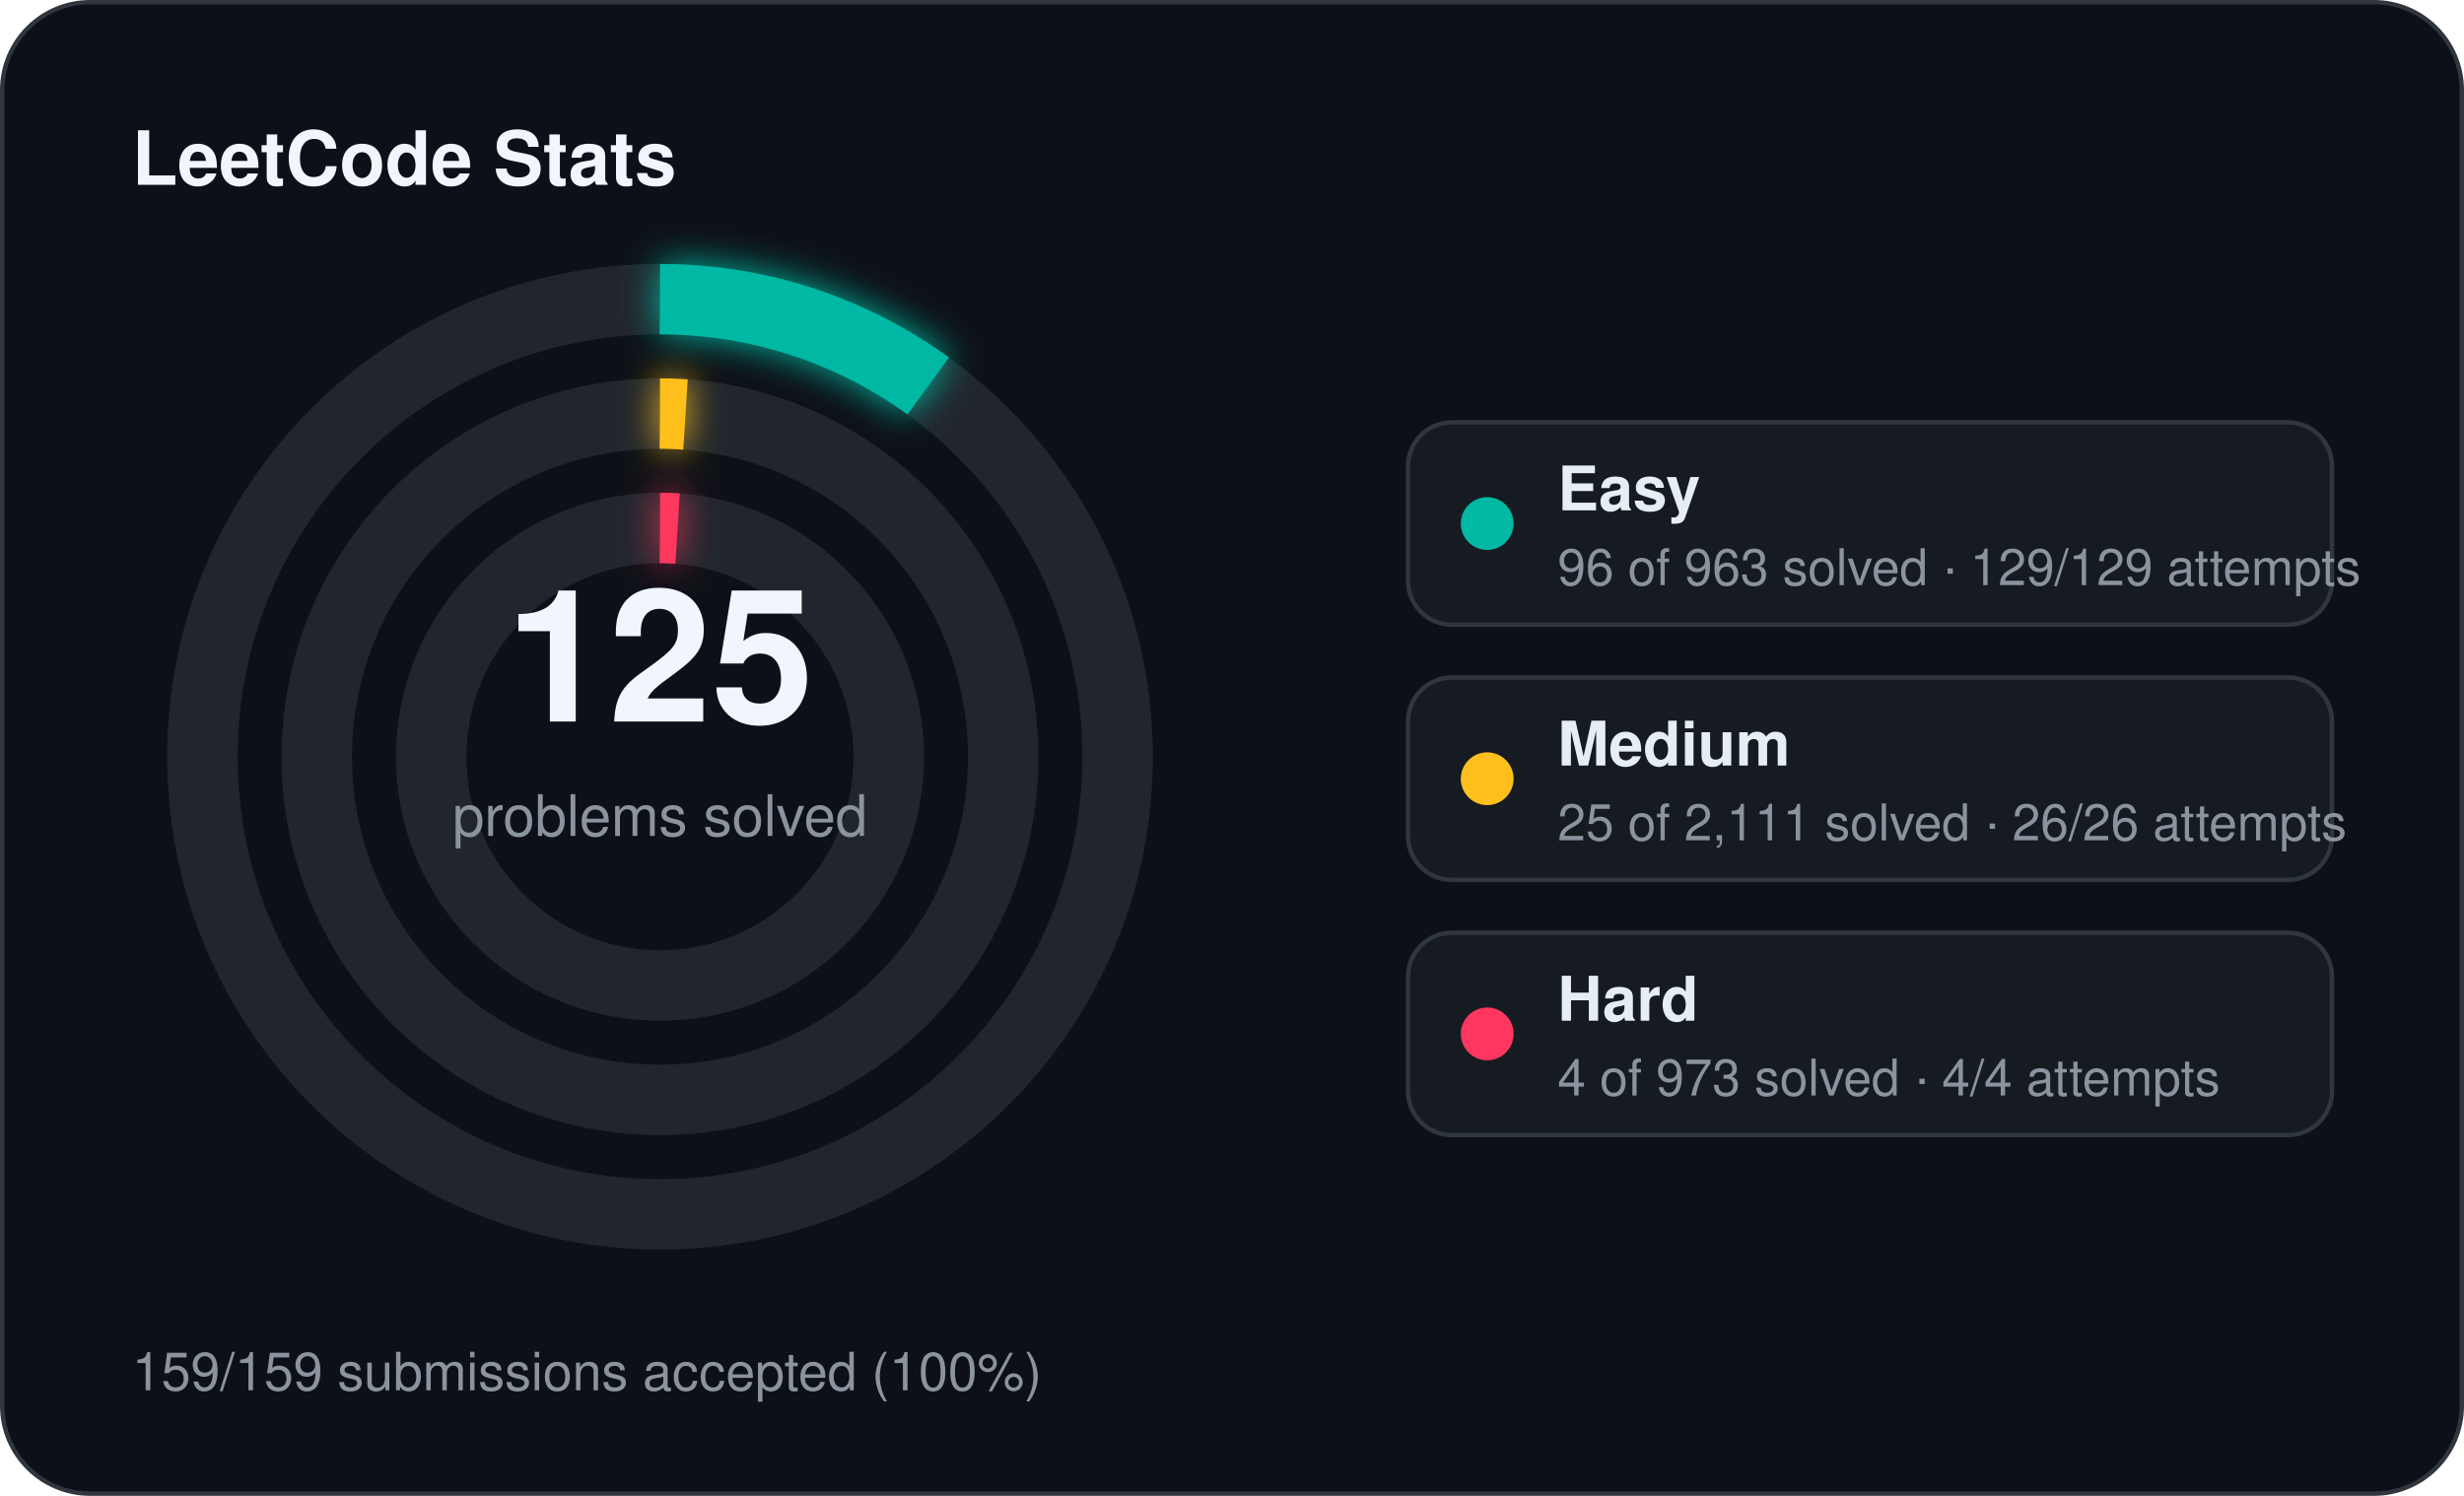
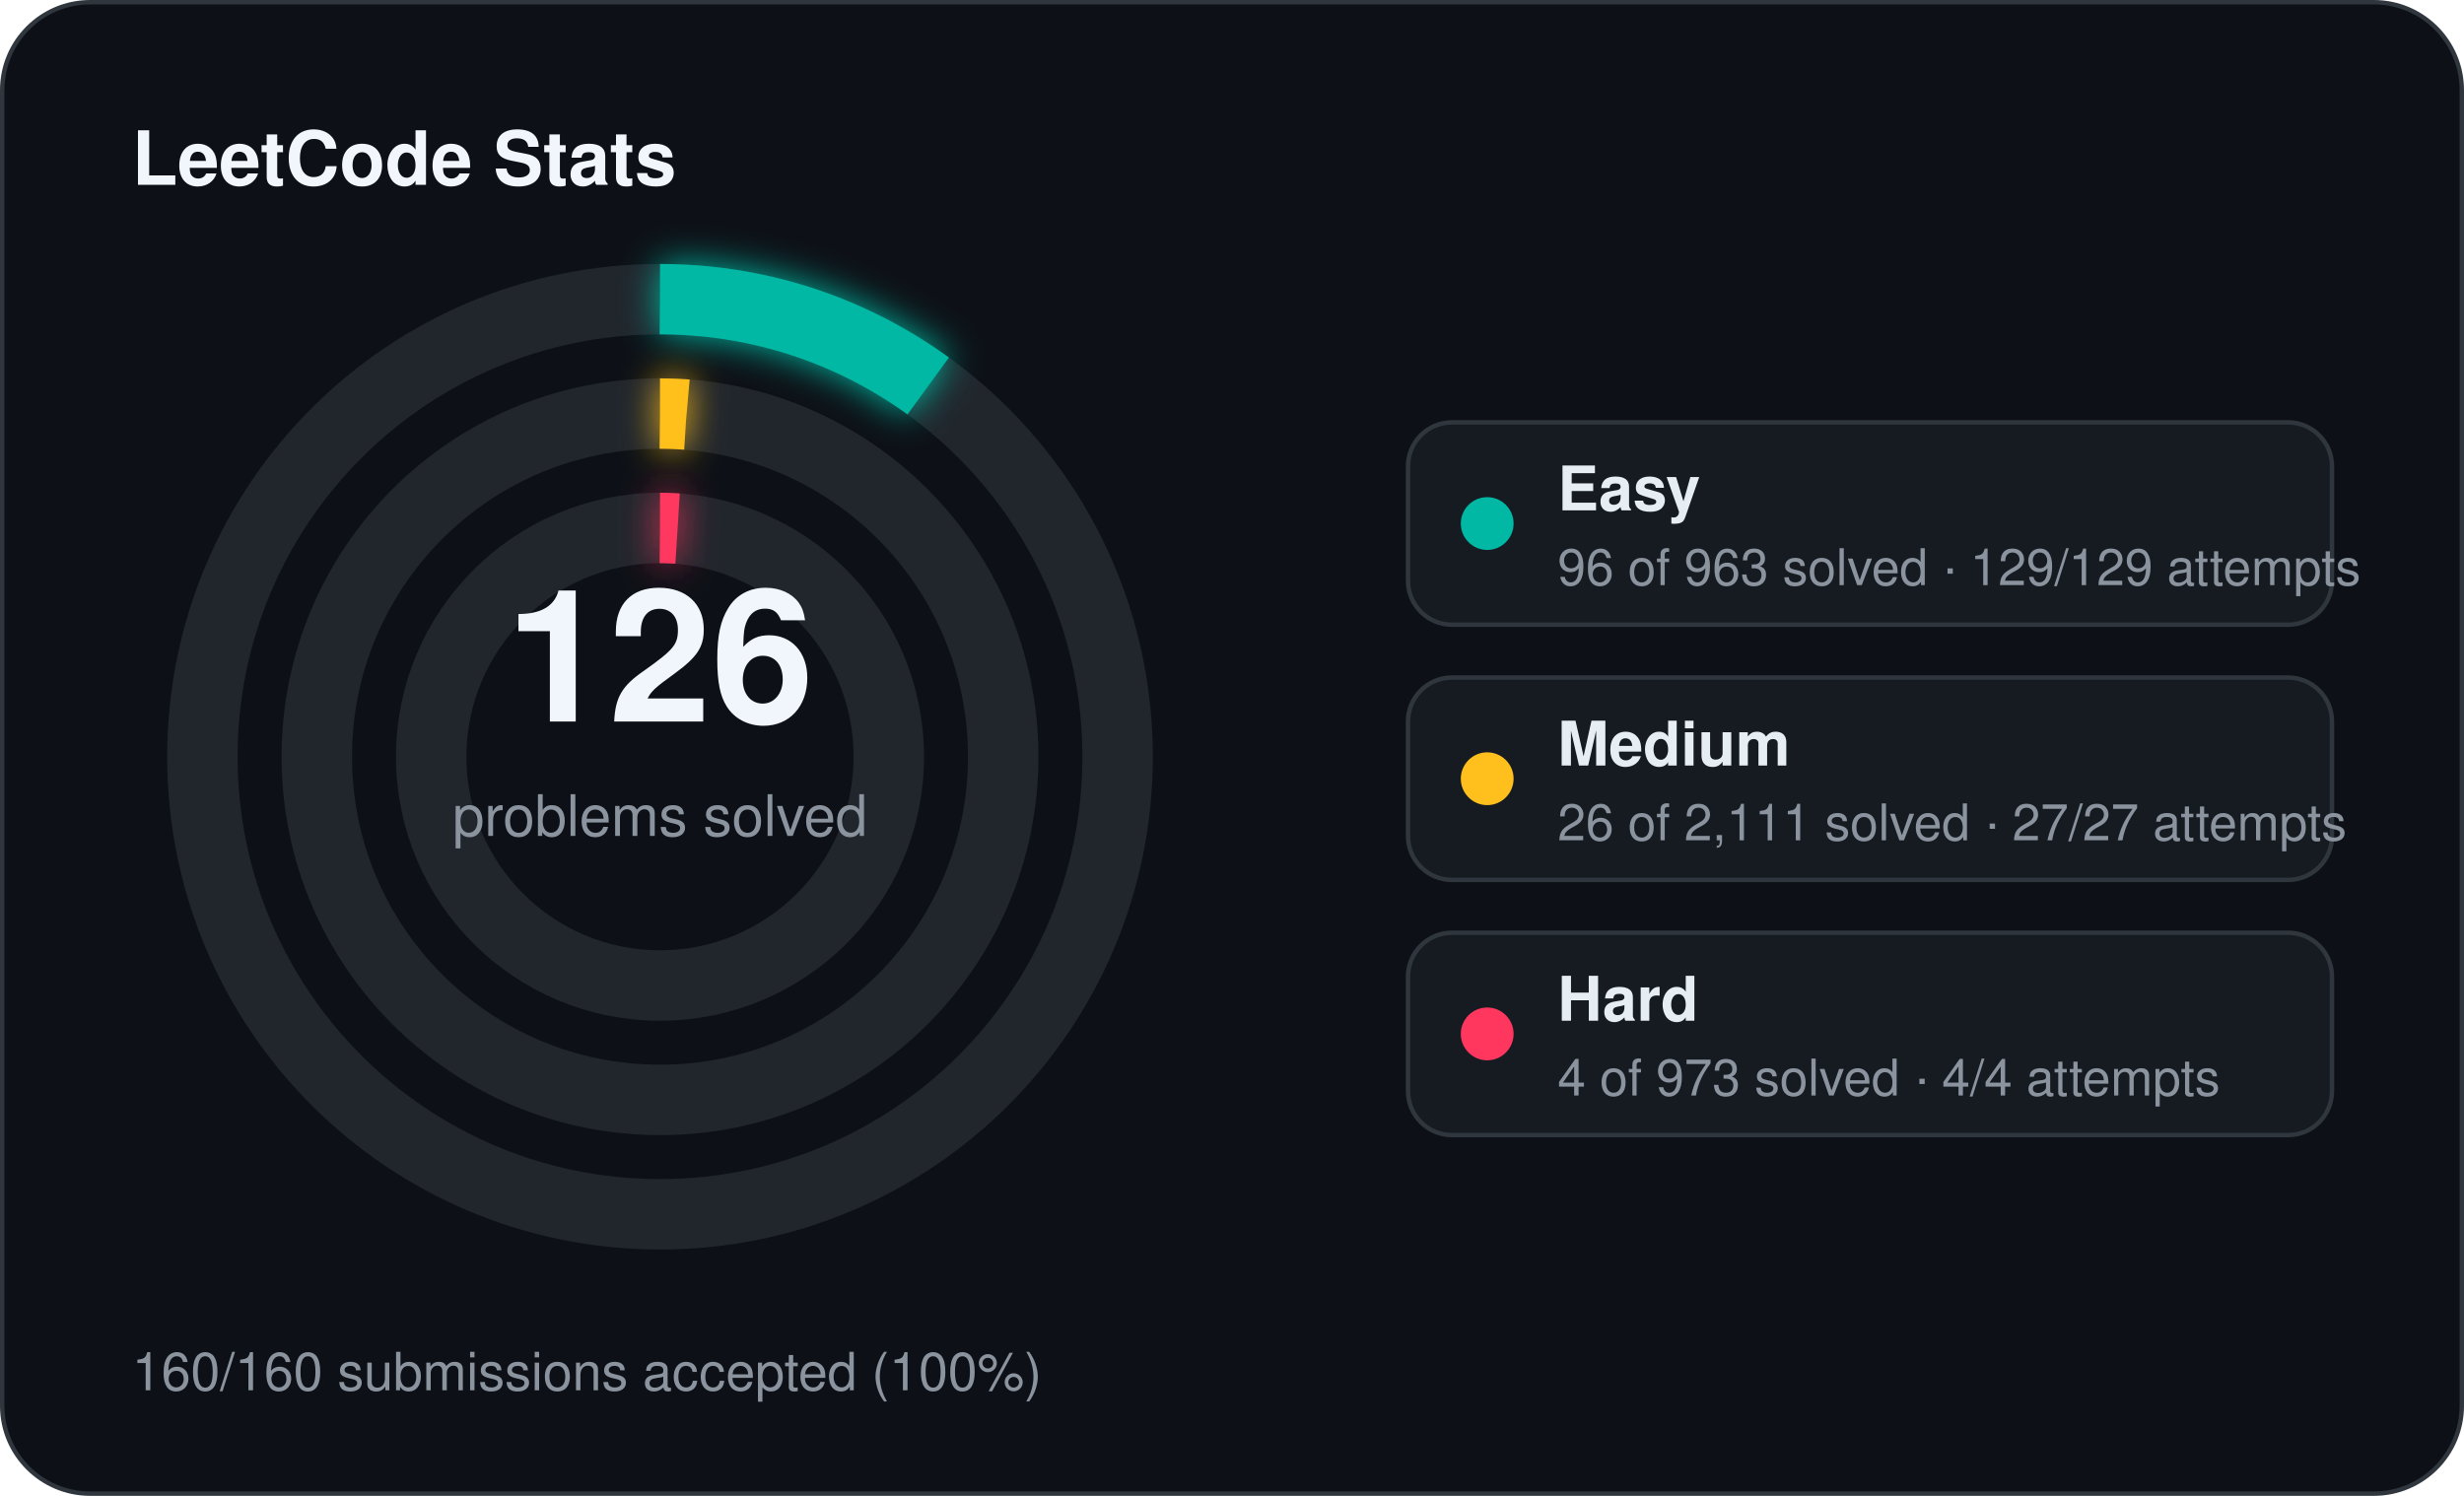
<svg xmlns="http://www.w3.org/2000/svg" width="560" height="340" viewBox="0 0 560 340">
  <defs>
    <filter id="stats-glow" x="-60%" y="-60%" width="220%" height="220%">
      <feGaussianBlur stdDeviation="4" result="blur" />
      <feMerge>
        <feMergeNode in="blur" />
        <feMergeNode in="SourceGraphic" />
      </feMerge>
    </filter>
  </defs>
  <rect x="0.5" y="0.5" width="559" height="339" rx="20" fill="#0d1117" stroke="#30363d" stroke-width="1" />
  <text x="30" y="42" fill="#f0f6fc" font-family="Segoe UI, Helvetica, Arial, sans-serif" font-size="17" font-weight="700">LeetCode Stats</text>
  <circle cx="150" cy="172" r="104" fill="none" stroke="#21262d" stroke-width="16" />
  <circle cx="150" cy="172" r="104" fill="none" stroke="#00b8a3" stroke-width="16" stroke-linecap="butt" stroke-dasharray="65.14 653.45" transform="rotate(-90 150 172)" filter="url(#stats-glow)" />
  <circle cx="150" cy="172" r="78" fill="none" stroke="#21262d" stroke-width="16" />
-   <circle cx="150" cy="172" r="78" fill="none" stroke="#ffc01e" stroke-width="16" stroke-linecap="butt" stroke-dasharray="5.80 490.09" transform="rotate(-90 150 172)" filter="url(#stats-glow)" />
+   <circle cx="150" cy="172" r="78" fill="none" stroke="#ffc01e" stroke-width="16" stroke-linecap="butt" stroke-dasharray="6.04 490.09" transform="rotate(-90 150 172)" filter="url(#stats-glow)" />
  <circle cx="150" cy="172" r="52" fill="none" stroke="#21262d" stroke-width="16" />
  <circle cx="150" cy="172" r="52" fill="none" stroke="#ff375f" stroke-width="16" stroke-linecap="butt" stroke-dasharray="4.00 326.73" transform="rotate(-90 150 172)" filter="url(#stats-glow)" />
-   <text x="150" y="164" text-anchor="middle" fill="#f0f6fc" font-family="Segoe UI, Helvetica, Arial, sans-serif" font-size="42" font-weight="700">125</text>
+   <text x="150" y="164" text-anchor="middle" fill="#f0f6fc" font-family="Segoe UI, Helvetica, Arial, sans-serif" font-size="42" font-weight="700">126</text>
  <text x="150" y="190" text-anchor="middle" fill="#8b949e" font-family="Segoe UI, Helvetica, Arial, sans-serif" font-size="13">problems solved</text>
  <rect x="320" y="96" width="210" height="46" rx="10" fill="#161b22" stroke="#30363d" stroke-width="1" />
  <circle cx="338" cy="119" r="6" fill="#00b8a3" />
  <text x="354" y="116" fill="#e6edf3" font-family="Segoe UI, Helvetica, Arial, sans-serif" font-size="14" font-weight="600">Easy</text>
  <text x="354" y="133" fill="#8b949e" font-family="Segoe UI, Helvetica, Arial, sans-serif" font-size="11.5">96 of 963 solved · 129/129 attempts</text>
  <rect x="320" y="154" width="210" height="46" rx="10" fill="#161b22" stroke="#30363d" stroke-width="1" />
  <circle cx="338" cy="177" r="6" fill="#ffc01e" />
  <text x="354" y="174" fill="#e6edf3" font-family="Segoe UI, Helvetica, Arial, sans-serif" font-size="14" font-weight="600">Medium</text>
-   <text x="354" y="191" fill="#8b949e" font-family="Segoe UI, Helvetica, Arial, sans-serif" font-size="11.5">25 of 2,111 solved · 26/26 attempts</text>
+   <text x="354" y="191" fill="#8b949e" font-family="Segoe UI, Helvetica, Arial, sans-serif" font-size="11.5">26 of 2,111 solved · 27/27 attempts</text>
  <rect x="320" y="212" width="210" height="46" rx="10" fill="#161b22" stroke="#30363d" stroke-width="1" />
  <circle cx="338" cy="235" r="6" fill="#ff375f" />
  <text x="354" y="232" fill="#e6edf3" font-family="Segoe UI, Helvetica, Arial, sans-serif" font-size="14" font-weight="600">Hard</text>
  <text x="354" y="249" fill="#8b949e" font-family="Segoe UI, Helvetica, Arial, sans-serif" font-size="11.5">4 of 973 solved · 4/4 attempts</text>
-   <text x="30" y="316" fill="#8b949e" font-family="Segoe UI, Helvetica, Arial, sans-serif" font-size="12">159/159 submissions accepted (100%)</text>
+   <text x="30" y="316" fill="#8b949e" font-family="Segoe UI, Helvetica, Arial, sans-serif" font-size="12">160/160 submissions accepted (100%)</text>
</svg>
